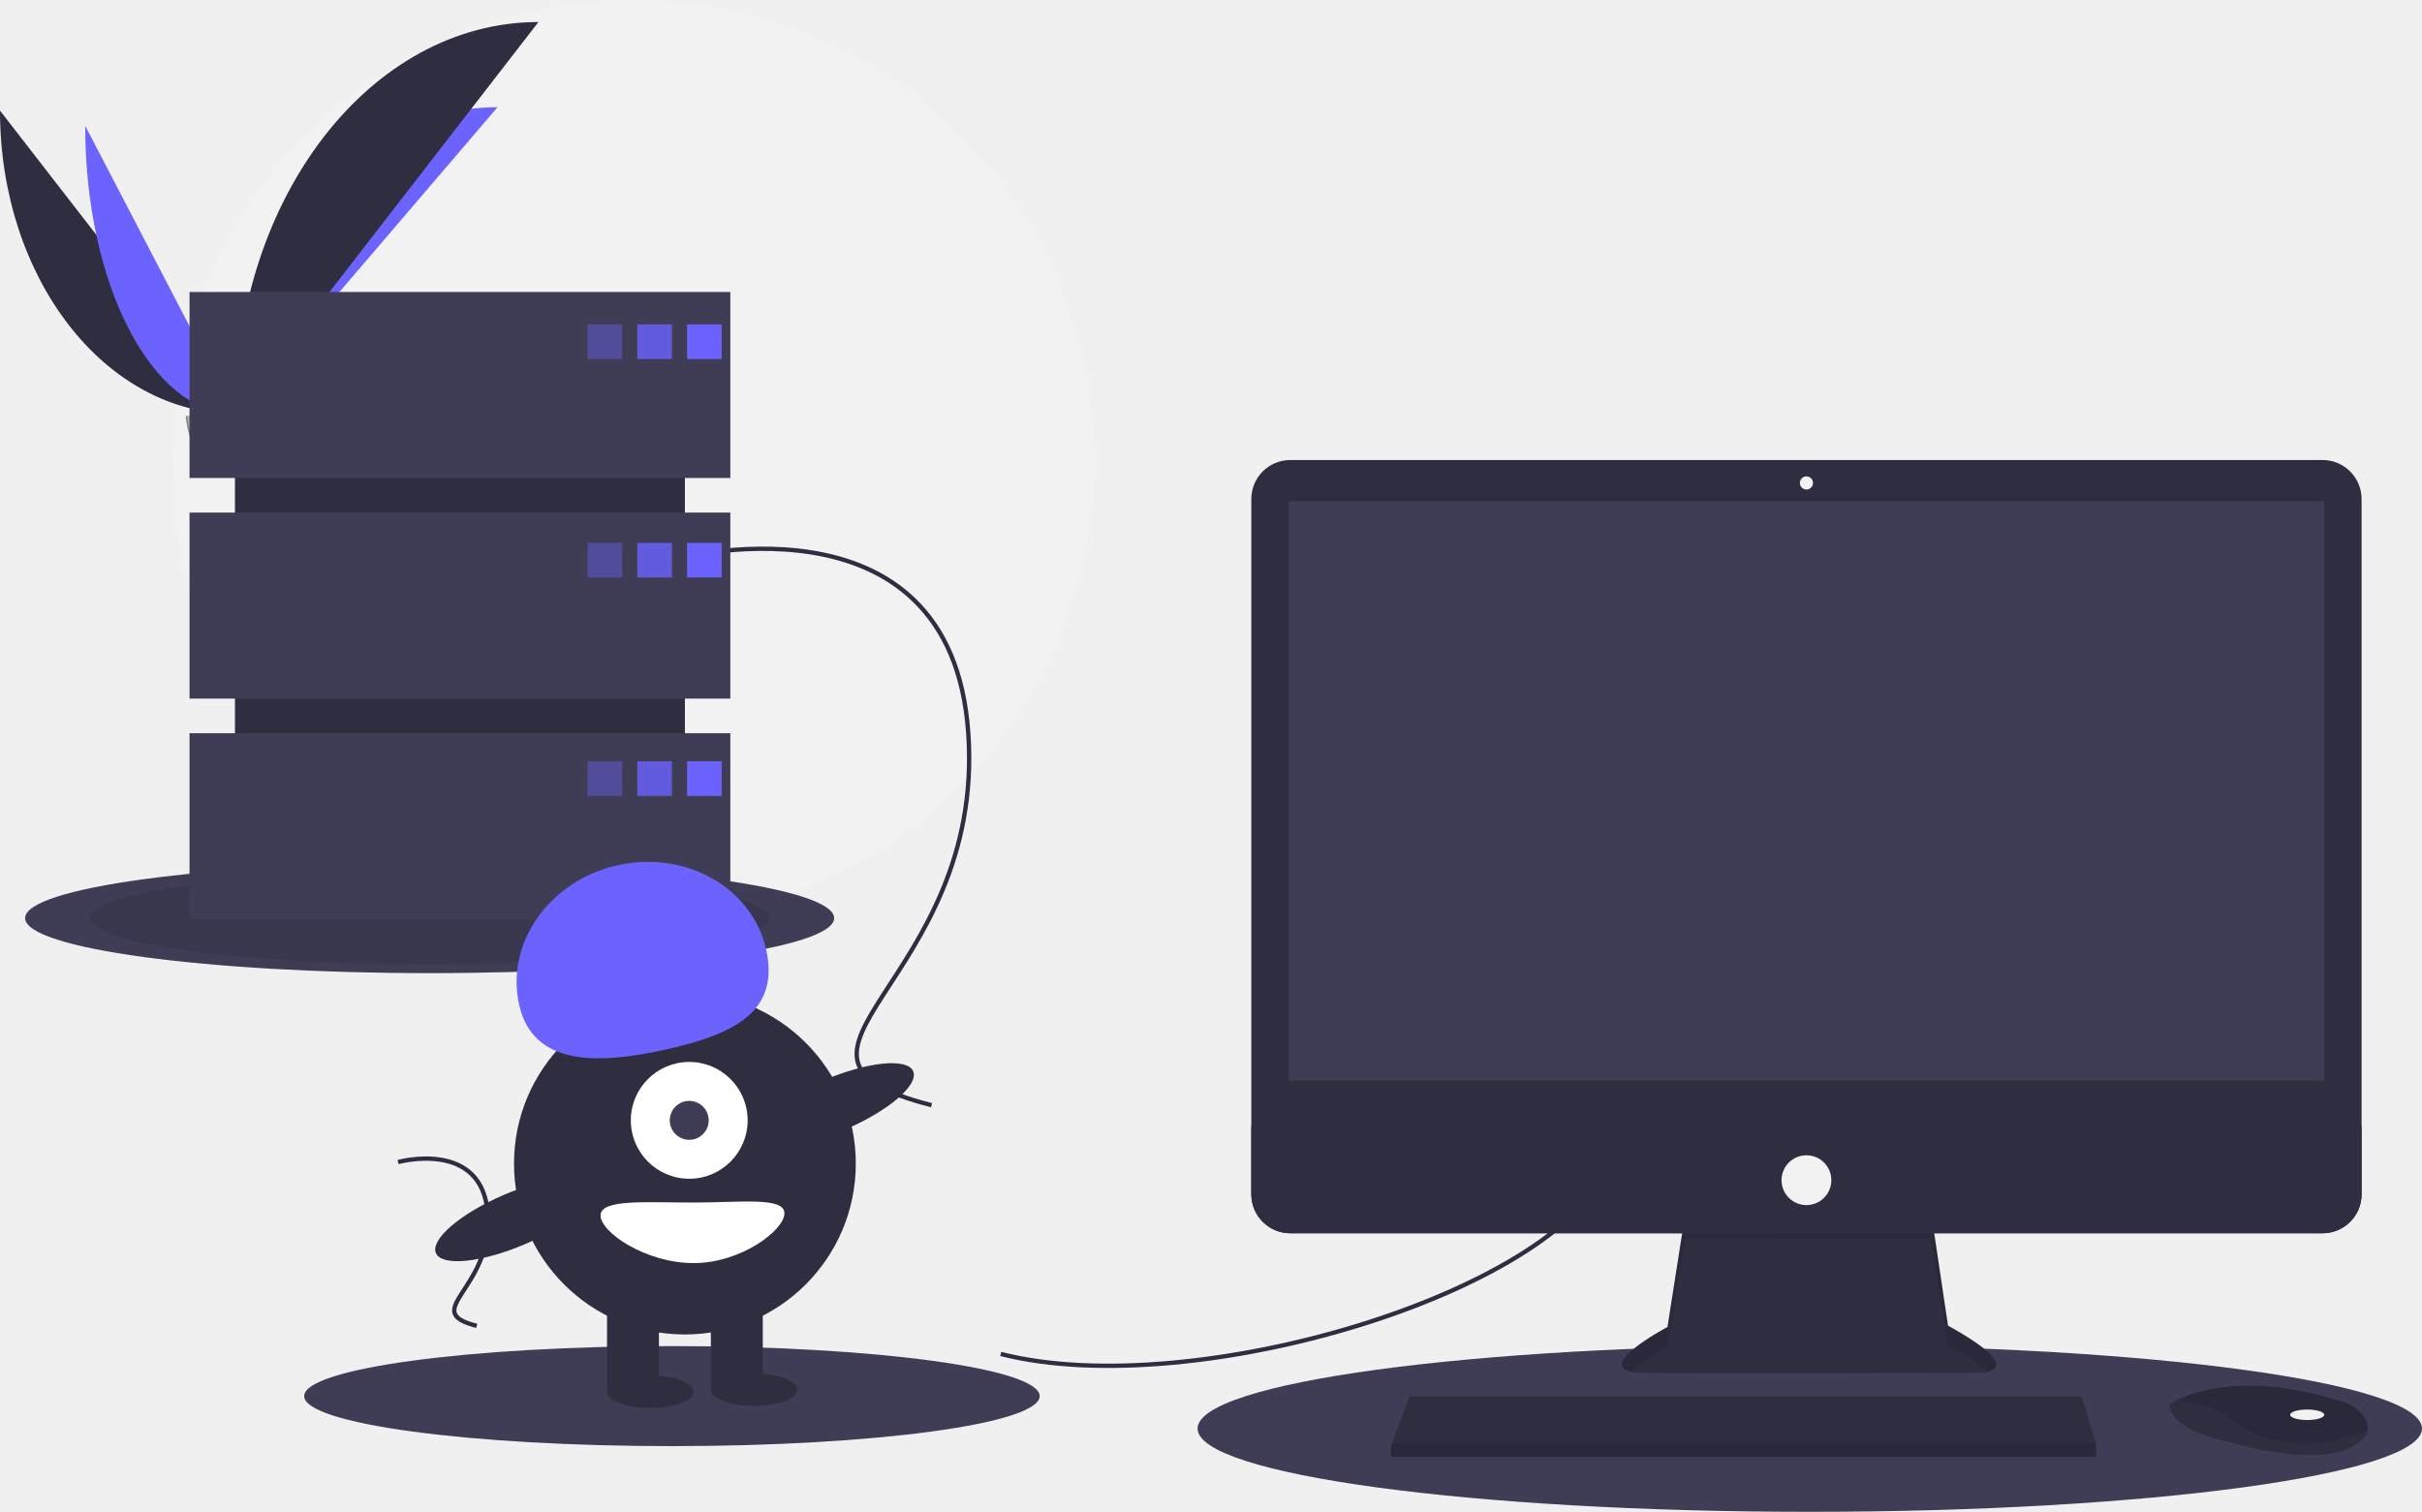
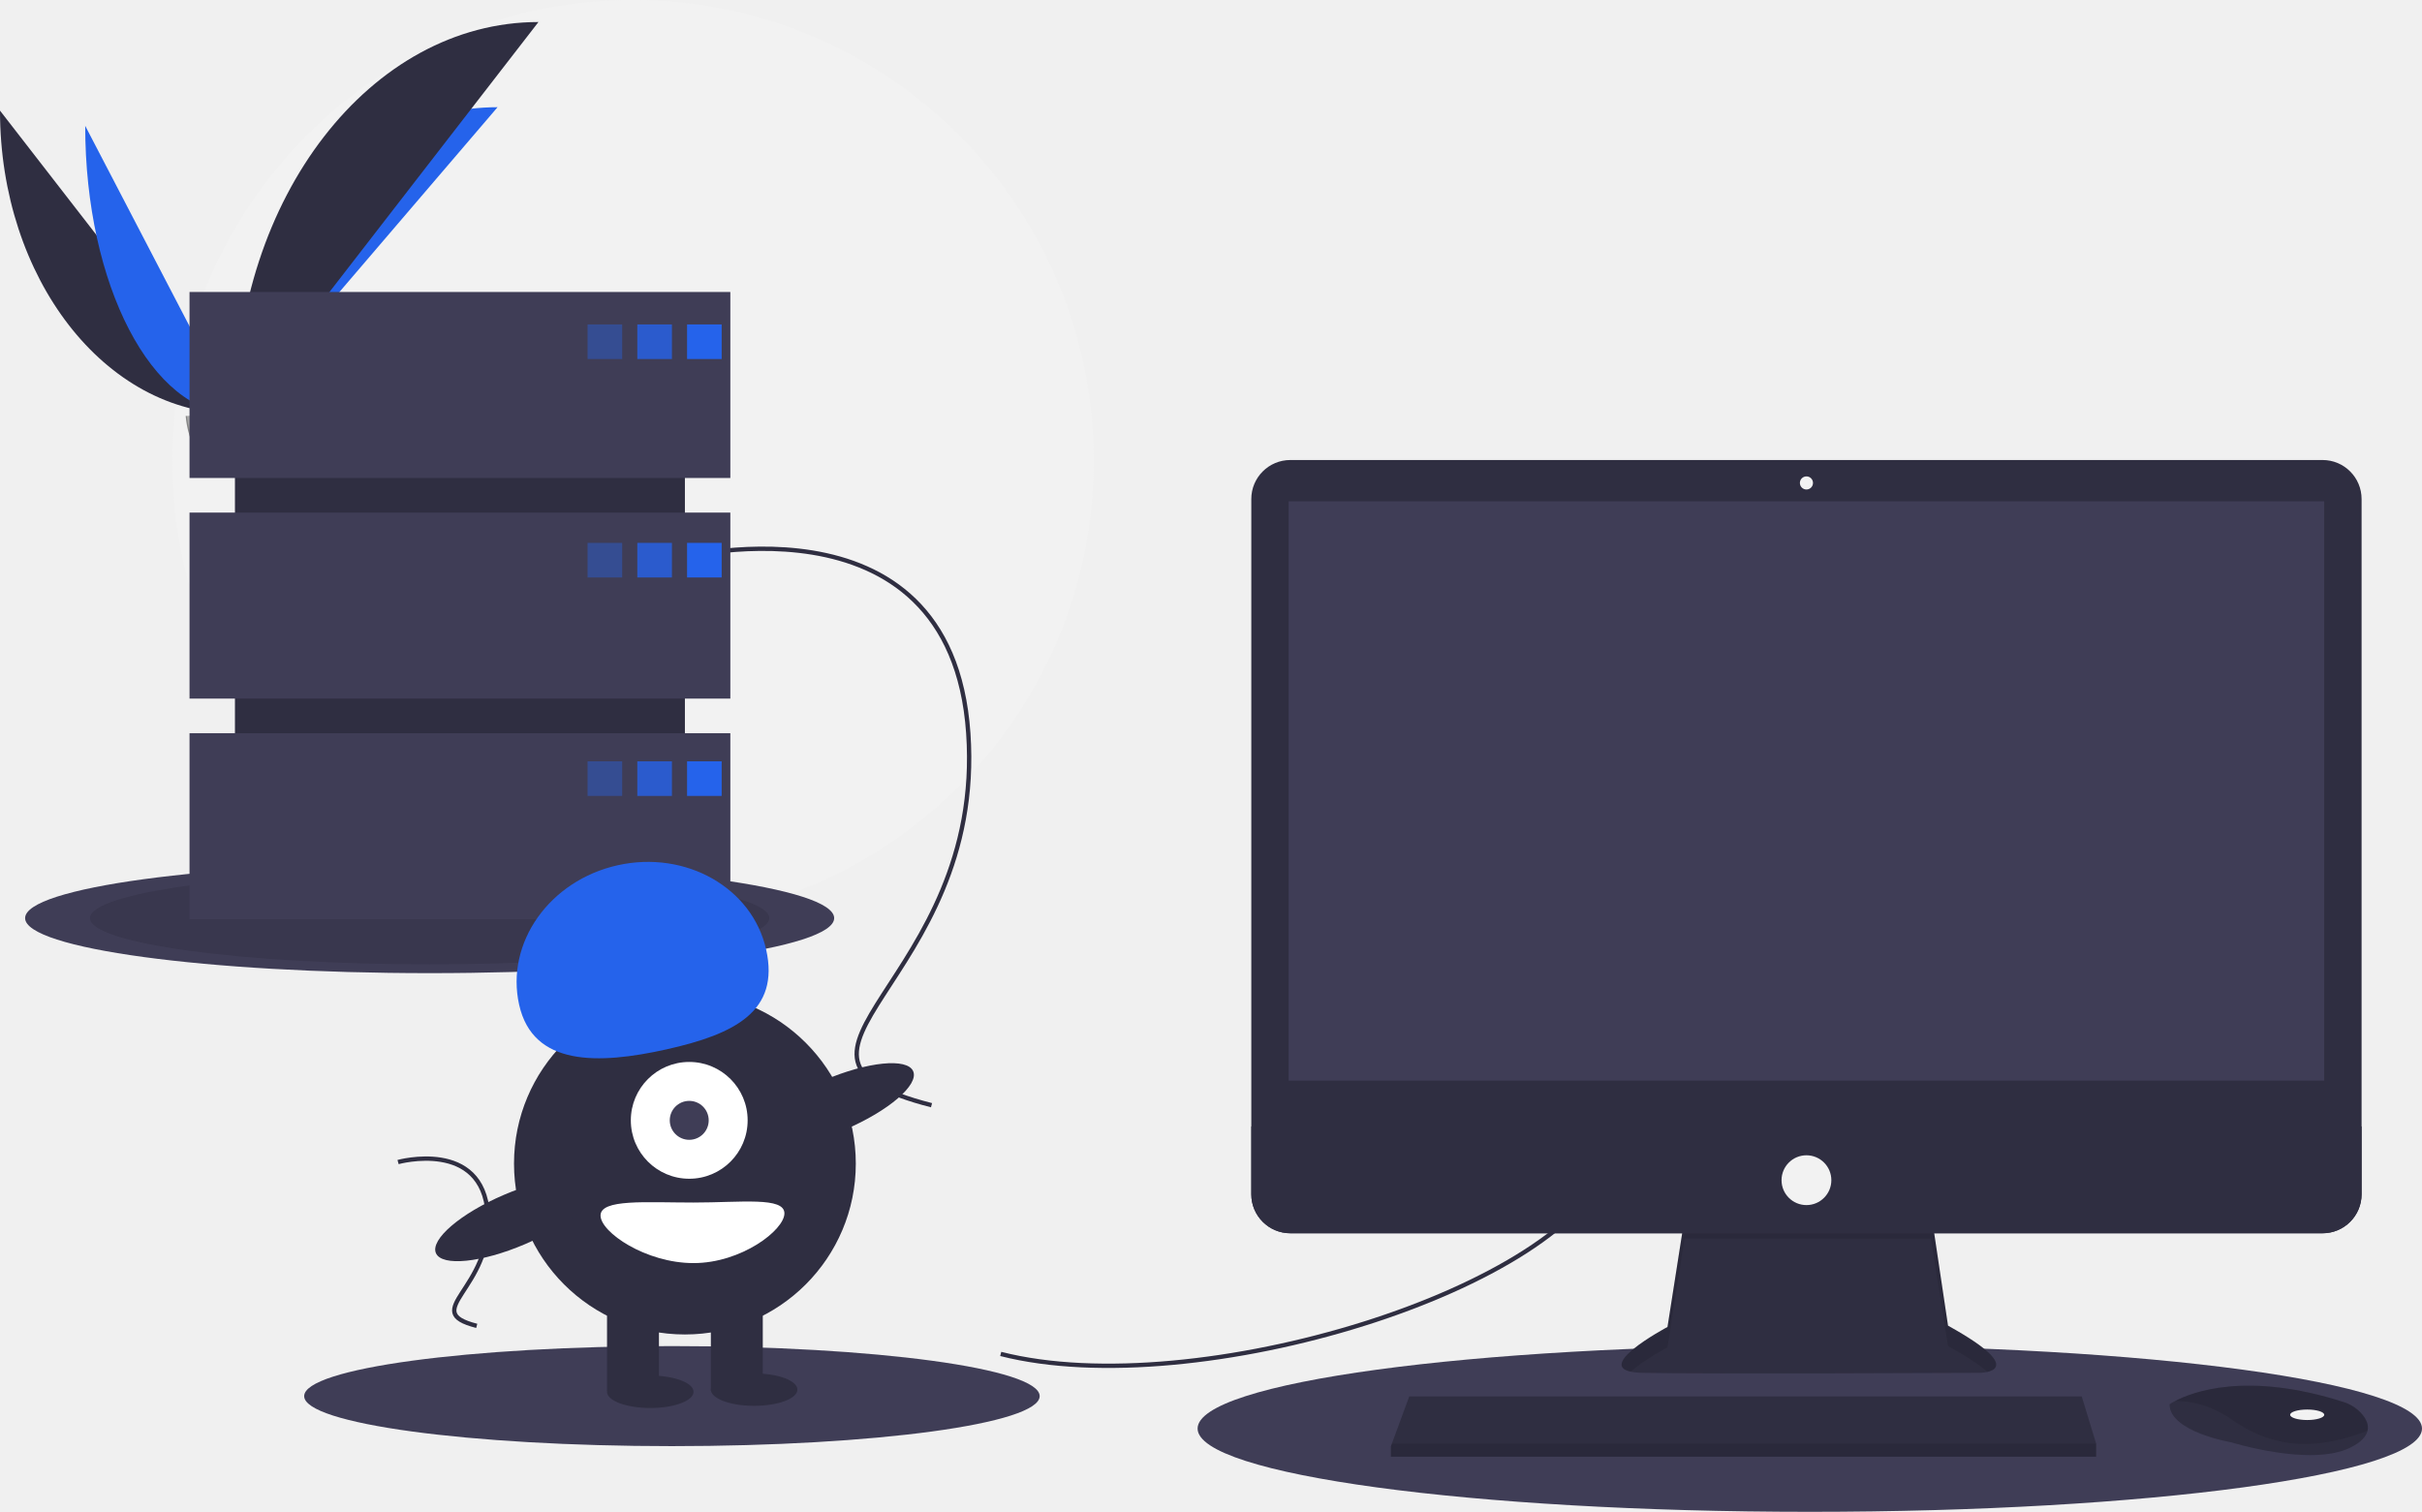
<svg xmlns="http://www.w3.org/2000/svg" data-name="Layer 1" width="1119.609" height="699" viewBox="0 0 1119.609 699">
  <circle cx="292.609" cy="213" r="213" fill="#f2f2f2" />
  <path d="M31.391,151.642c0,77.498,48.618,140.208,108.701,140.208" transform="translate(-31.39089 -100.5)" fill="#2f2e41" />
-   <path d="M140.092,291.851c0-78.369,54.255-141.784,121.304-141.784" transform="translate(-31.39089 -100.5)" fill="#6c63ff" />
-   <path d="M70.775,158.668c0,73.615,31.003,133.183,69.316,133.183" transform="translate(-31.39089 -100.5)" fill="#6c63ff" />
+   <path d="M140.092,291.851c0-78.369,54.255-141.784,121.304-141.784" transform="translate(-31.39089 -100.5)" fill="#2563eb" />
+   <path d="M70.775,158.668c0,73.615,31.003,133.183,69.316,133.183" transform="translate(-31.39089 -100.5)" fill="#2563eb" />
  <path d="M140.092,291.851c0-100.138,62.71-181.168,140.208-181.168" transform="translate(-31.39089 -100.5)" fill="#2f2e41" />
  <path d="M117.224,292.839s15.416-.475,20.061-3.783,23.713-7.258,24.866-1.953,23.167,26.388,5.763,26.529-40.439-2.711-45.076-5.535S117.224,292.839,117.224,292.839Z" transform="translate(-31.39089 -100.5)" fill="#a8a8a8" />
  <path d="M168.224,311.785c-17.404.14-40.439-2.711-45.076-5.535-3.531-2.151-4.938-9.869-5.409-13.43-.326.014-.515.02-.515.02s.976,12.433,5.613,15.257,27.672,5.676,45.076,5.535c5.024-.041,6.759-1.828,6.664-4.475C173.879,310.756,171.963,311.755,168.224,311.785Z" transform="translate(-31.39089 -100.5)" opacity="0.2" />
  <ellipse cx="198.609" cy="424.5" rx="187" ry="25.44" fill="#3f3d56" />
  <ellipse cx="198.609" cy="424.5" rx="157" ry="21.359" opacity="0.1" />
  <ellipse cx="836.609" cy="660.5" rx="283" ry="38.5" fill="#3f3d56" />
  <ellipse cx="310.609" cy="645.5" rx="170" ry="23.127" fill="#3f3d56" />
  <path d="M494,726.5c90,23,263-30,282-90" transform="translate(-31.39089 -100.5)" fill="none" stroke="#2f2e41" stroke-miterlimit="10" stroke-width="2" />
  <path d="M341,359.5s130-36,138,80-107,149-17,172" transform="translate(-31.39089 -100.5)" fill="none" stroke="#2f2e41" stroke-miterlimit="10" stroke-width="2" />
  <path d="M215.402,637.783s39.072-10.82,41.477,24.044-32.16,44.783-5.109,51.696" transform="translate(-31.39089 -100.5)" fill="none" stroke="#2f2e41" stroke-miterlimit="10" stroke-width="2" />
  <path d="M810.096,663.74,802.218,714.035s-38.782,20.603-11.513,21.209,155.733,0,155.733,0,24.845,0-14.543-21.815l-7.878-52.719Z" transform="translate(-31.39089 -100.5)" fill="#2f2e41" />
  <path d="M785.219,734.698c6.193-5.51,16.999-11.252,16.999-11.252l7.878-50.295,113.922.107,7.878,49.582c9.185,5.087,14.875,8.987,18.204,11.978,5.059-1.154,10.587-5.444-18.204-21.389l-7.878-52.719-113.922,3.03L802.218,714.035S769.63,731.35,785.219,734.698Z" transform="translate(-31.39089 -100.5)" opacity="0.1" />
  <rect x="578.433" y="212.689" width="513.253" height="357.52" rx="18.046" fill="#2f2e41" />
  <rect x="595.703" y="231.777" width="478.713" height="267.837" fill="#3f3d56" />
  <circle cx="835.059" cy="223.293" r="3.03" fill="#f2f2f2" />
  <path d="M1123.077,621.322V652.663a18.043,18.043,0,0,1-18.046,18.046H627.869A18.043,18.043,0,0,1,609.824,652.663V621.322Z" transform="translate(-31.39089 -100.5)" fill="#2f2e41" />
  <polygon points="968.978 667.466 968.978 673.526 642.968 673.526 642.968 668.678 643.417 667.466 651.452 645.651 962.312 645.651 968.978 667.466" fill="#2f2e41" />
  <path d="M1125.828,762.034c-.594,2.539-2.836,5.217-7.902,7.75-18.179,9.089-55.143-2.424-55.143-2.424s-28.48-4.848-28.48-17.573a22.725,22.725,0,0,1,2.497-1.485c7.643-4.044,32.984-14.021,77.918.422a18.739,18.739,0,0,1,8.541,5.597C1125.079,756.454,1126.507,759.157,1125.828,762.034Z" transform="translate(-31.39089 -100.5)" fill="#2f2e41" />
  <path d="M1125.828,762.034c-22.251,8.526-42.084,9.162-62.439-4.975-10.265-7.126-19.591-8.89-26.59-8.756,7.643-4.044,32.984-14.021,77.918.422a18.739,18.739,0,0,1,8.541,5.597C1125.079,756.454,1126.507,759.157,1125.828,762.034Z" transform="translate(-31.39089 -100.5)" opacity="0.1" />
  <ellipse cx="1066.538" cy="654.135" rx="7.878" ry="2.424" fill="#f2f2f2" />
  <circle cx="835.059" cy="545.667" r="11.513" fill="#f2f2f2" />
  <polygon points="968.978 667.466 968.978 673.526 642.968 673.526 642.968 668.678 643.417 667.466 968.978 667.466" opacity="0.1" />
  <rect x="108.609" y="159" width="208" height="242" fill="#2f2e41" />
  <rect x="87.609" y="135" width="250" height="86" fill="#3f3d56" />
  <rect x="87.609" y="237" width="250" height="86" fill="#3f3d56" />
  <rect x="87.609" y="339" width="250" height="86" fill="#3f3d56" />
-   <rect x="271.609" y="150" width="16" height="16" fill="#6c63ff" opacity="0.4" />
-   <rect x="294.609" y="150" width="16" height="16" fill="#6c63ff" opacity="0.8" />
-   <rect x="317.609" y="150" width="16" height="16" fill="#6c63ff" />
-   <rect x="271.609" y="251" width="16" height="16" fill="#6c63ff" opacity="0.4" />
-   <rect x="294.609" y="251" width="16" height="16" fill="#6c63ff" opacity="0.8" />
-   <rect x="317.609" y="251" width="16" height="16" fill="#6c63ff" />
-   <rect x="271.609" y="352" width="16" height="16" fill="#6c63ff" opacity="0.4" />
-   <rect x="294.609" y="352" width="16" height="16" fill="#6c63ff" opacity="0.8" />
-   <rect x="317.609" y="352" width="16" height="16" fill="#6c63ff" />
+   <rect x="271.609" y="150" width="16" height="16" fill="#2563eb" opacity="0.4" />
+   <rect x="294.609" y="150" width="16" height="16" fill="#2563eb" opacity="0.8" />
+   <rect x="317.609" y="150" width="16" height="16" fill="#2563eb" />
+   <rect x="271.609" y="251" width="16" height="16" fill="#2563eb" opacity="0.4" />
+   <rect x="294.609" y="251" width="16" height="16" fill="#2563eb" opacity="0.8" />
+   <rect x="317.609" y="251" width="16" height="16" fill="#2563eb" />
+   <rect x="271.609" y="352" width="16" height="16" fill="#2563eb" opacity="0.4" />
+   <rect x="294.609" y="352" width="16" height="16" fill="#2563eb" opacity="0.8" />
+   <rect x="317.609" y="352" width="16" height="16" fill="#2563eb" />
  <circle cx="316.609" cy="538" r="79" fill="#2f2e41" />
  <rect x="280.609" y="600" width="24" height="43" fill="#2f2e41" />
  <rect x="328.609" y="600" width="24" height="43" fill="#2f2e41" />
  <ellipse cx="300.609" cy="643.5" rx="20" ry="7.5" fill="#2f2e41" />
  <ellipse cx="348.609" cy="642.5" rx="20" ry="7.5" fill="#2f2e41" />
  <circle cx="318.609" cy="518" r="27" fill="#fff" />
  <circle cx="318.609" cy="518" r="9" fill="#3f3d56" />
-   <path d="M271.367,565.032c-6.379-28.568,14.012-57.434,45.544-64.475s62.265,10.41,68.644,38.978-14.519,39.104-46.051,46.145S277.746,593.6,271.367,565.032Z" transform="translate(-31.39089 -100.5)" fill="#6c63ff" />
+   <path d="M271.367,565.032c-6.379-28.568,14.012-57.434,45.544-64.475s62.265,10.41,68.644,38.978-14.519,39.104-46.051,46.145S277.746,593.6,271.367,565.032Z" transform="translate(-31.39089 -100.5)" fill="#2563eb" />
  <ellipse cx="417.215" cy="611.344" rx="39.5" ry="12.4" transform="translate(-238.2867 112.9804) rotate(-23.17116)" fill="#2f2e41" />
  <ellipse cx="269.215" cy="664.344" rx="39.5" ry="12.4" transform="translate(-271.0797 59.02084) rotate(-23.17116)" fill="#2f2e41" />
  <path d="M394,661.5c0,7.732-19.909,23-42,23s-43-14.268-43-22,20.909-6,43-6S394,653.768,394,661.5Z" transform="translate(-31.39089 -100.5)" fill="#fff" />
</svg>
